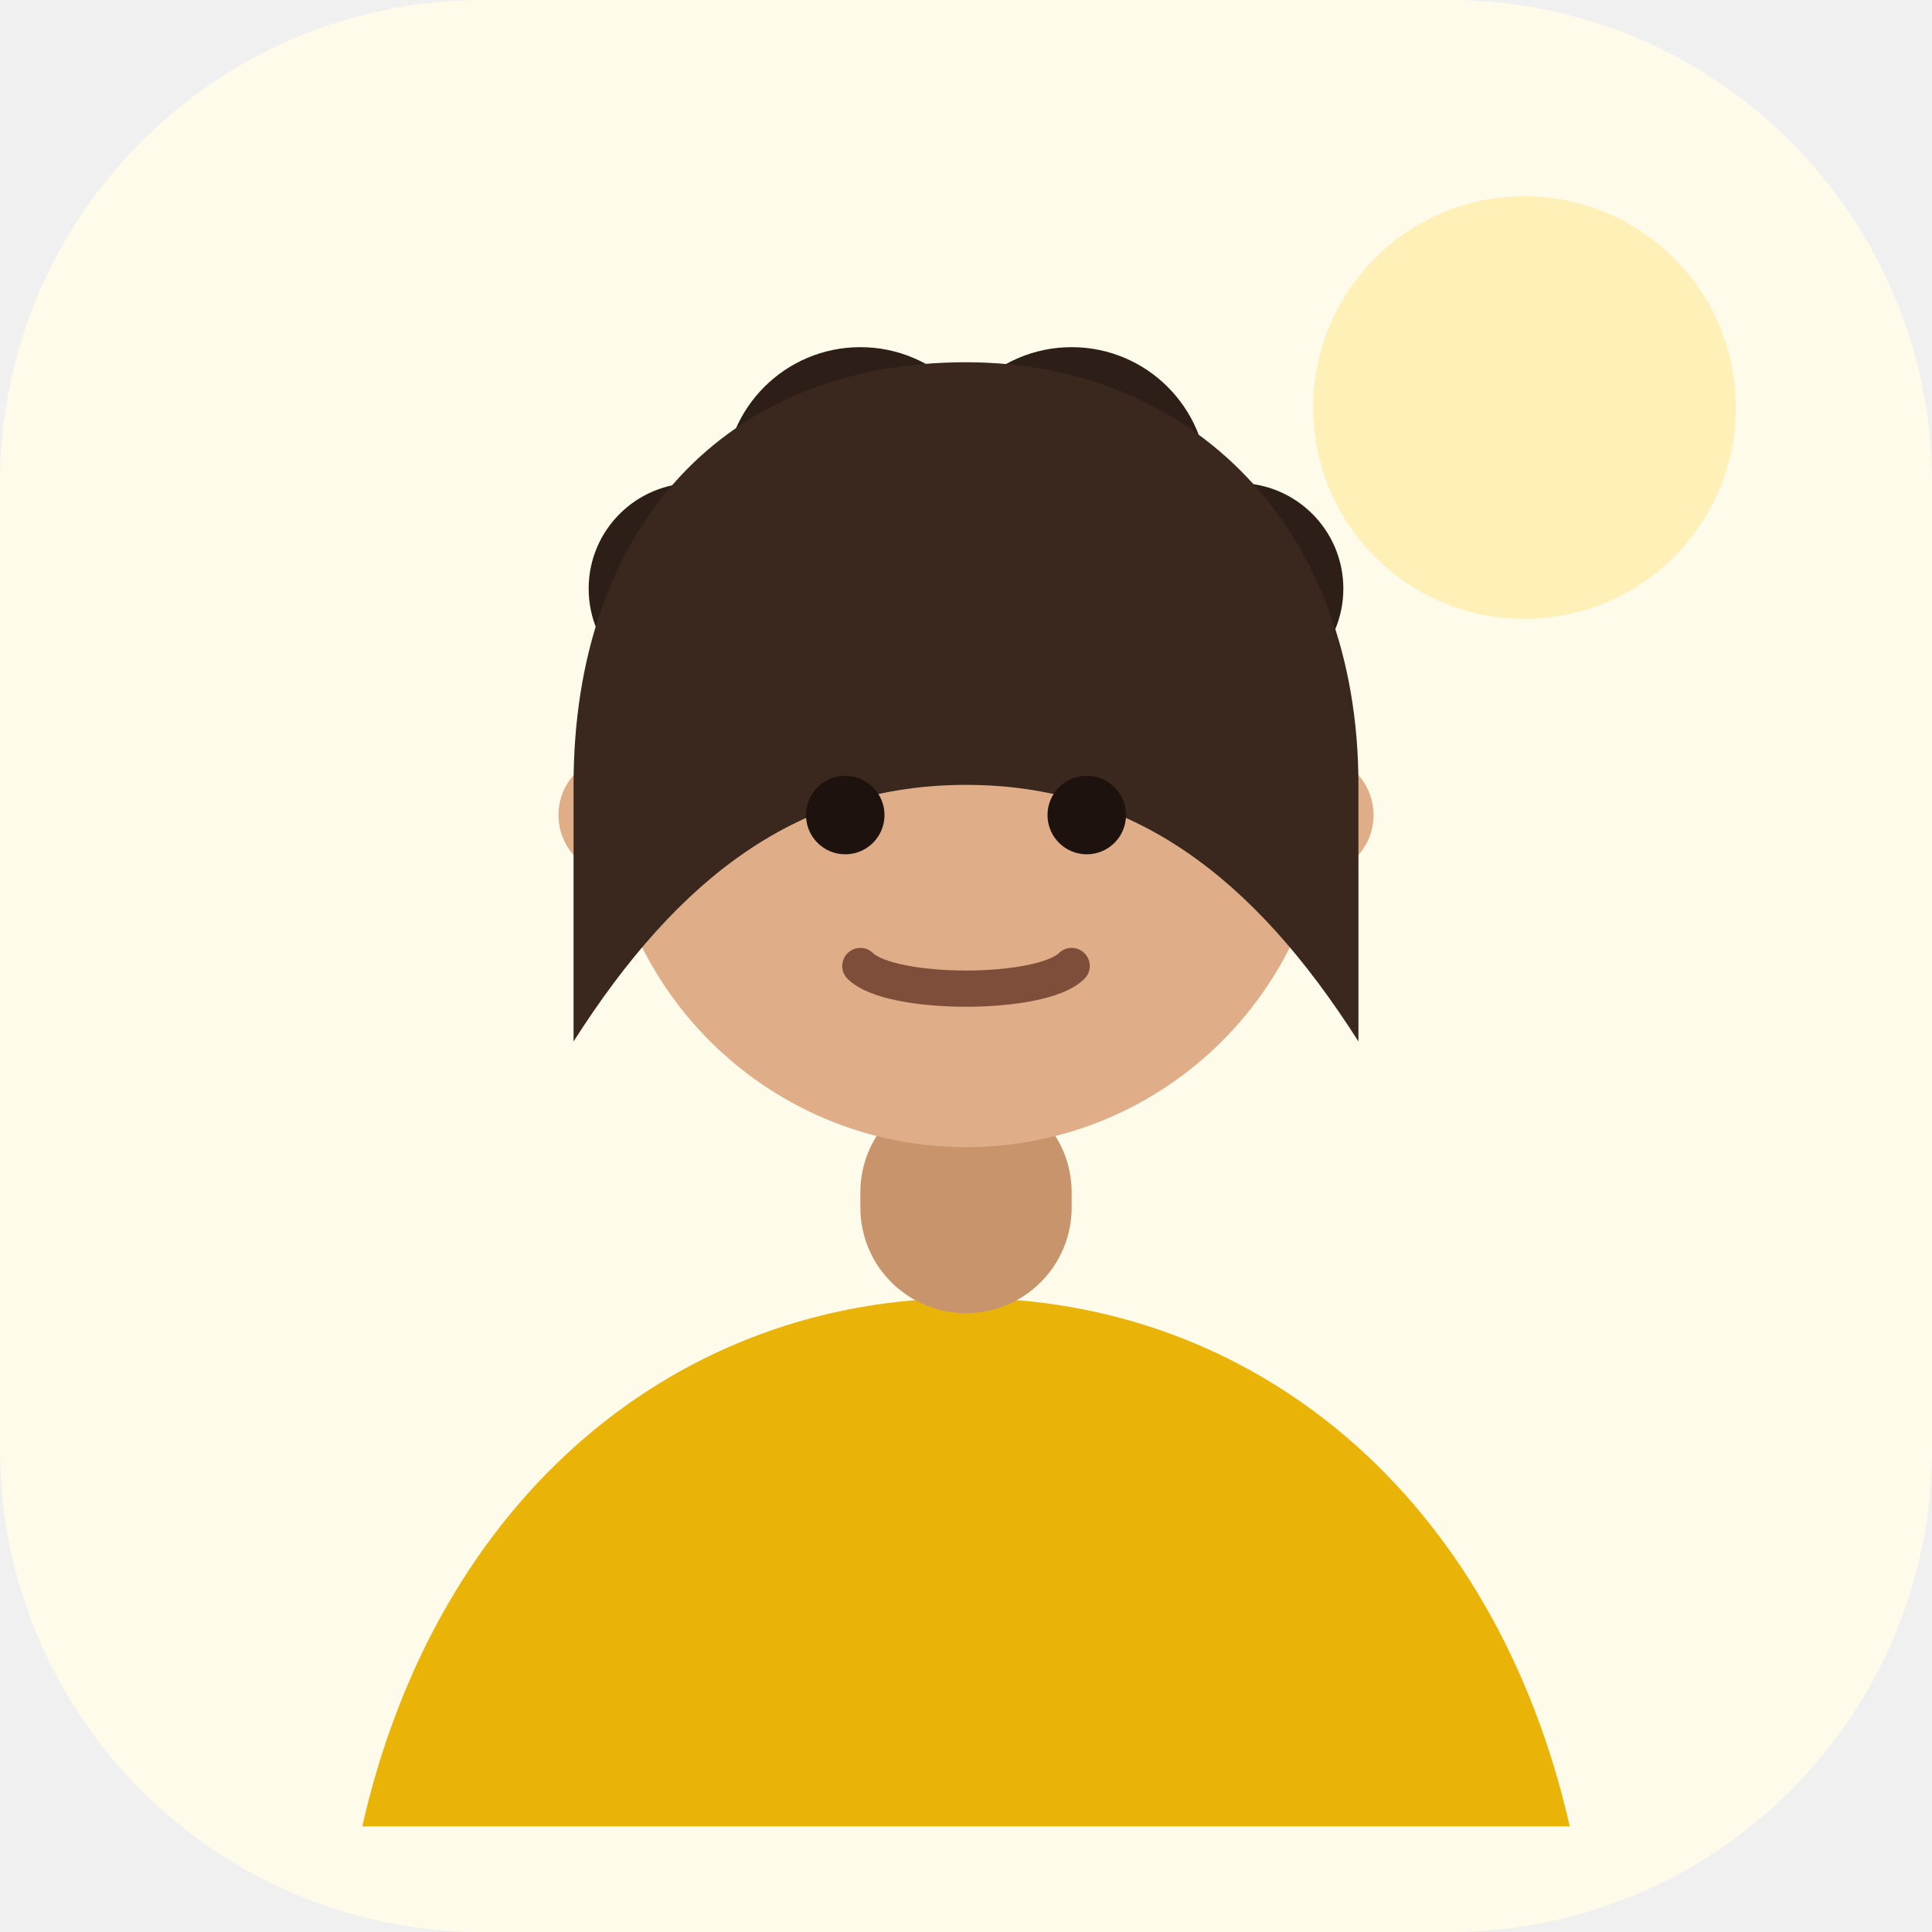
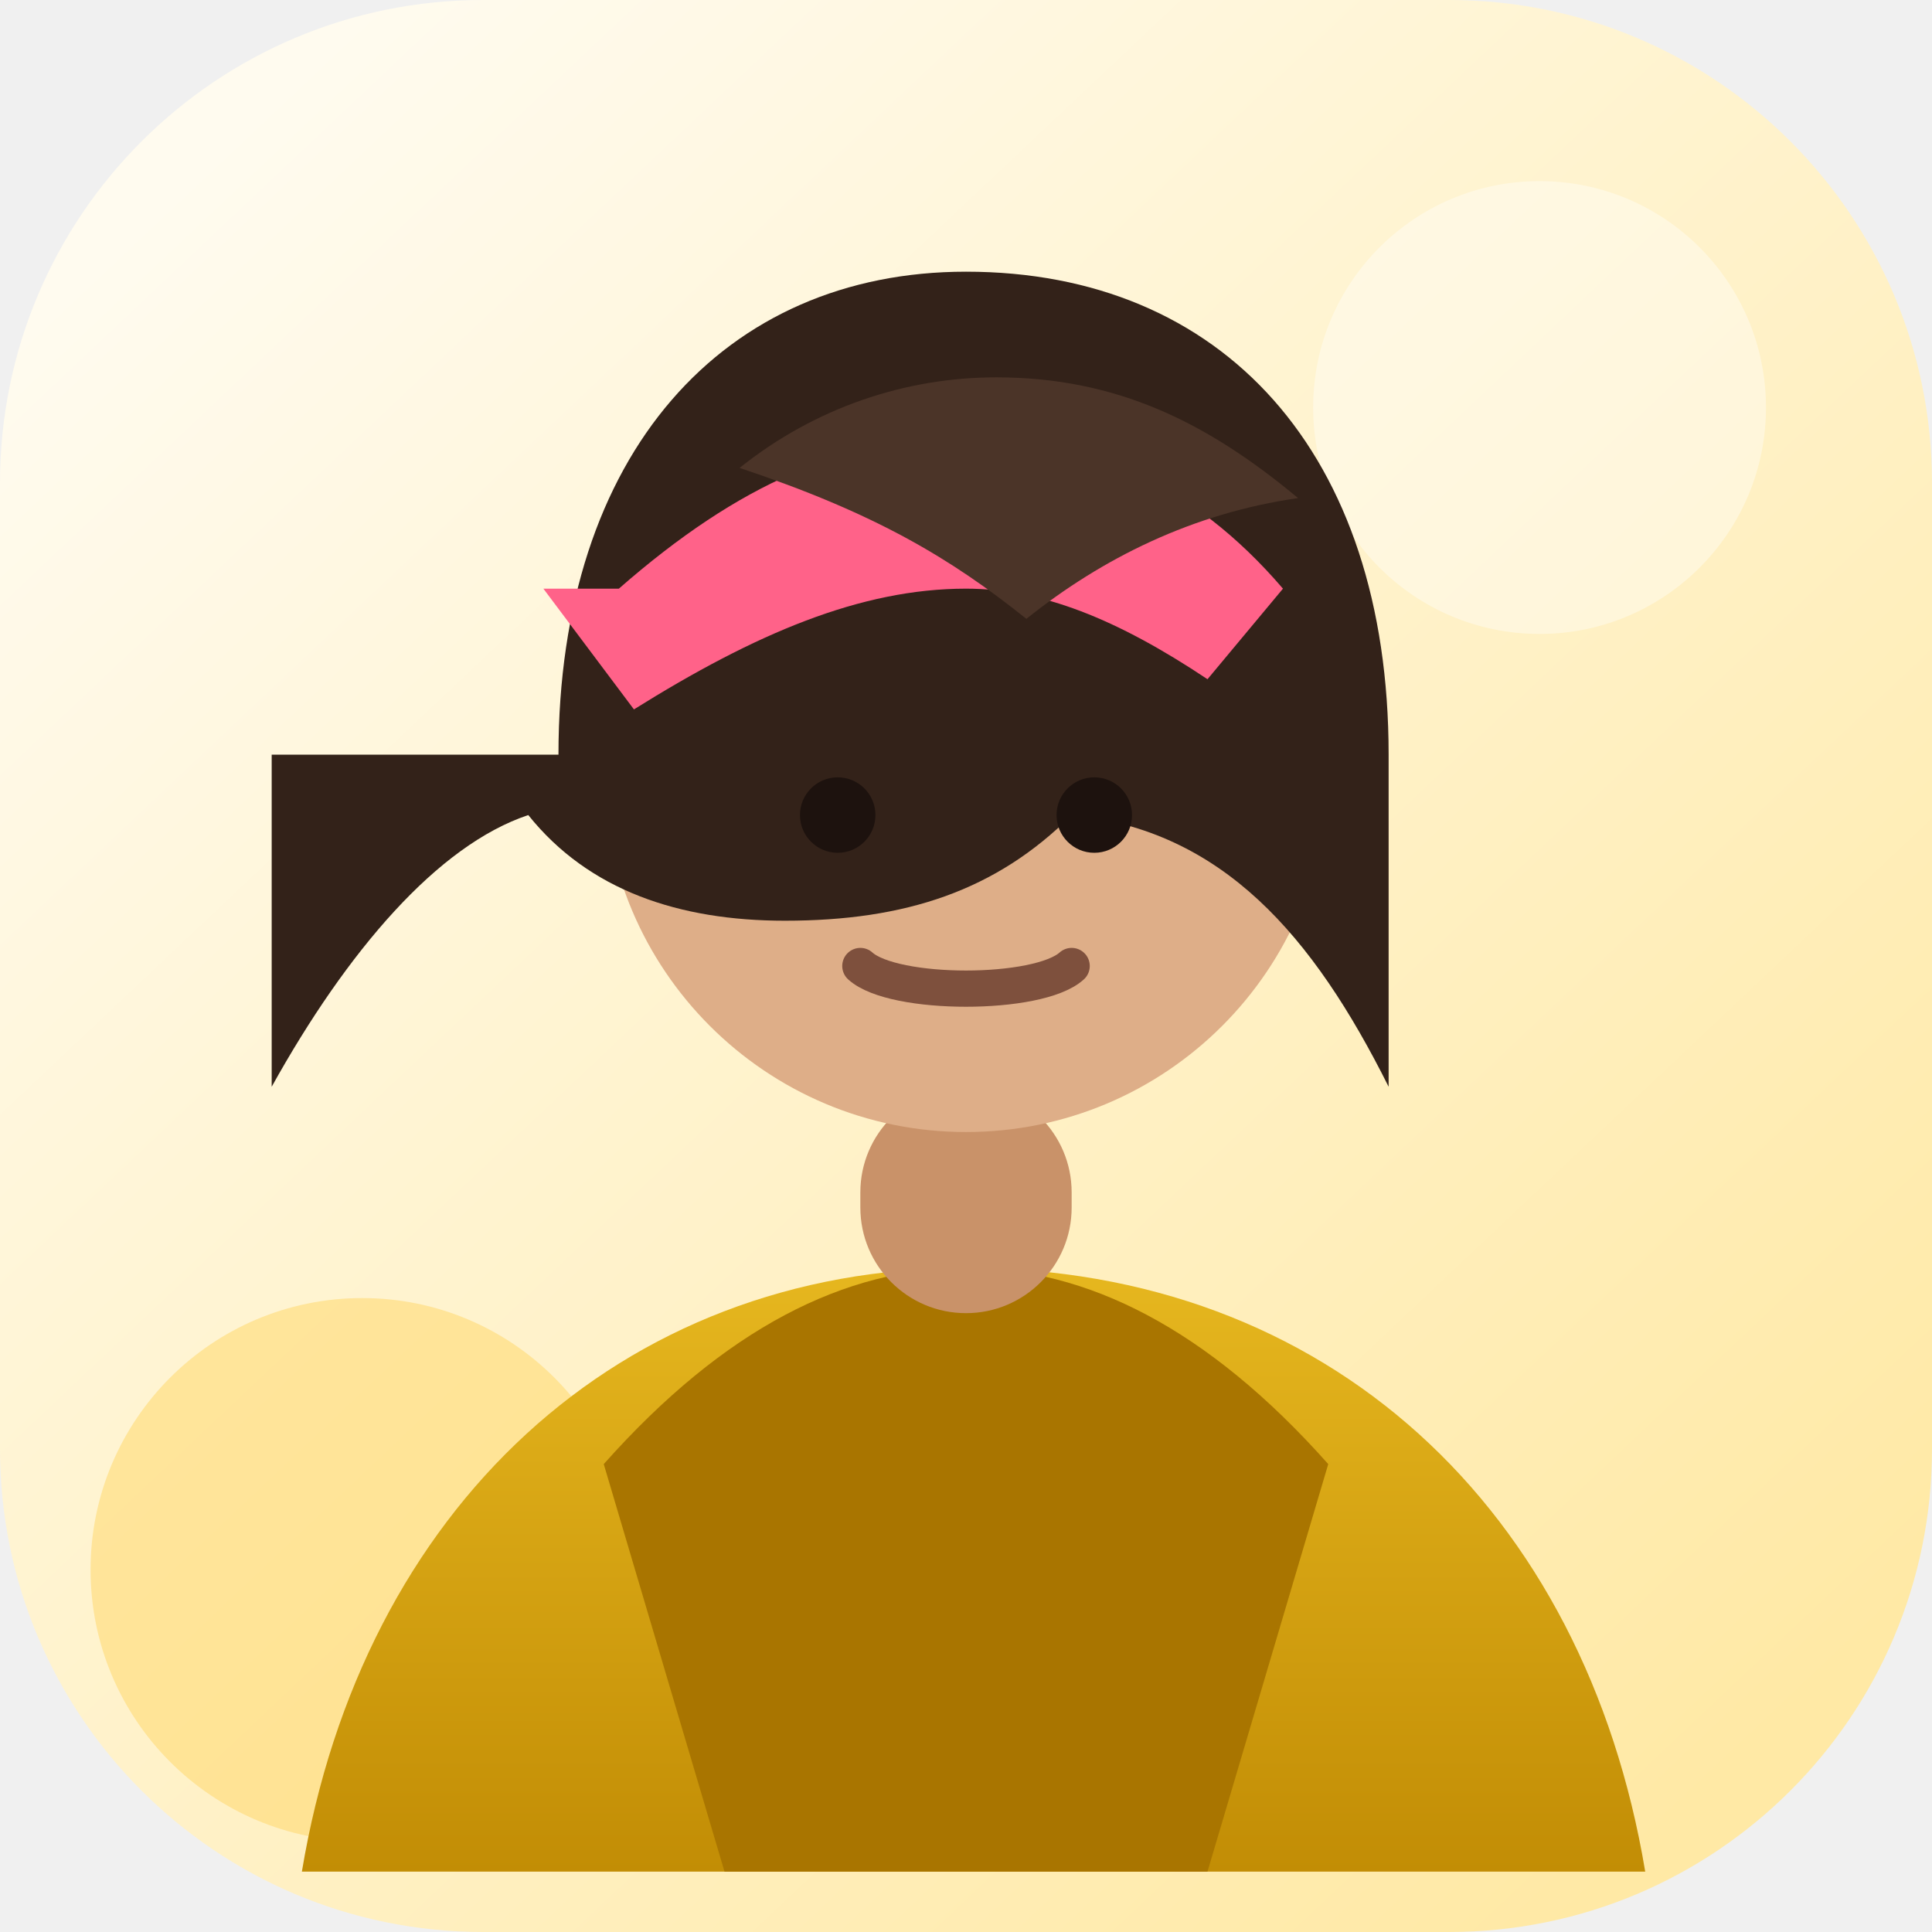
<svg xmlns="http://www.w3.org/2000/svg" viewBox="0 0 128 128" fill="none">
-   <rect width="128" height="128" rx="32" fill="#FFFBEA" />
-   <circle cx="101" cy="27" r="14" fill="#FFF0B8" />
-   <path d="M24 121c5-22 21-35 40-35s35 13 40 35H24Z" fill="#EAB308" />
-   <rect x="57" y="72" width="14" height="15" rx="7" fill="#C8946C" />
-   <circle cx="64" cy="52" r="24" fill="#DFAE88" />
-   <circle cx="41" cy="54" r="4" fill="#DFAE88" />
-   <circle cx="87" cy="54" r="4" fill="#DFAE88" />
-   <circle cx="46" cy="39" r="7" fill="#2D1F17" />
-   <circle cx="57" cy="32" r="9" fill="#2D1F17" />
-   <circle cx="71" cy="32" r="9" fill="#2D1F17" />
-   <circle cx="82" cy="39" r="7" fill="#2D1F17" />
-   <path d="M42 42c7-7 14-10 22-10s15 3 22 10l-5 6c-5-5-11-7-17-7-8 0-14 3-18 8l-4-7Z" fill="#F43F5E" />
-   <path d="M38 52c0-17 10-28 26-28 15 0 26 11 26 28v17c-7-11-15-17-26-17S45 58 38 69V52Z" fill="#3A271D" />
-   <circle cx="56" cy="54" r="2.6" fill="#1D120D" />
-   <circle cx="72" cy="54" r="2.6" fill="#1D120D" />
-   <path d="M57 64c2 2 12 2 14 0" stroke="#7E4E3B" stroke-linecap="round" stroke-width="2.4" />
+   <defs>
+     <linearGradient id="bg" x1="13" y1="11" x2="114" y2="118" gradientUnits="userSpaceOnUse">
+       <stop stop-color="#FFFBEF" />
+       <stop offset="1" stop-color="#FFE9A5" />
+     </linearGradient>
+     <linearGradient id="shirt" x1="64" y1="84" x2="64" y2="124" gradientUnits="userSpaceOnUse">
+       <stop stop-color="#E6B71F" />
+       <stop offset="1" stop-color="#C28D05" />
+     </linearGradient>
+   </defs>
+   <rect width="128" height="128" rx="32" fill="url(#bg)" />
+   <circle cx="102" cy="27" r="15" fill="#FFFFFF" fill-opacity=".38" />
+   <circle cx="24" cy="104" r="18" fill="#FFD869" fill-opacity=".52" />
+   <path d="M20 124c4-24 21-40 44-40 24 0 41 16 45 40H20Z" fill="url(#shirt)" />
+   <path d="M40 97c8-9 16-13 24-13s16 4 24 13l-8 27H48l-8-27Z" fill="#A97500" />
+   <rect x="57" y="72" width="14" height="15" rx="7" fill="#C99269" />
+   <circle cx="64" cy="51" r="24" fill="#DEAE88" />
+   <circle cx="42" cy="54" r="3.8" fill="#DEAE88" />
+   <circle cx="86" cy="54" r="3.8" fill="#DEAE88" />
+   <path d="M37 50c0-20 11-32 27-32 17 0 28 12 28 32v22c-5-10-11-17-21-18-5 5-11 7-19 7-7 0-13-2-17-7-6 2-12 9-17 18V50Z" fill="#332219" />
+   <path d="M41 39c8-7 15-10 23-10 8 0 15 3 21 10l-5 6c-6-4-11-6-16-6-7 0-14 3-22 8l-6-8Z" fill="#FF6289" />
+   <path d="M49 31c5-4 11-6 17-6 8 0 14 3 20 8-7 1-13 4-18 8-5-4-10-7-19-10Z" fill="#4B3428" />
+   <circle cx="55.5" cy="54" r="2.5" fill="#1D120E" />
+   <circle cx="72.5" cy="54" r="2.5" fill="#1D120E" />
+   <path d="M57 64c2.2 2 11.8 2 14 0" stroke="#7E503D" stroke-linecap="round" stroke-width="2.4" />
</svg>
